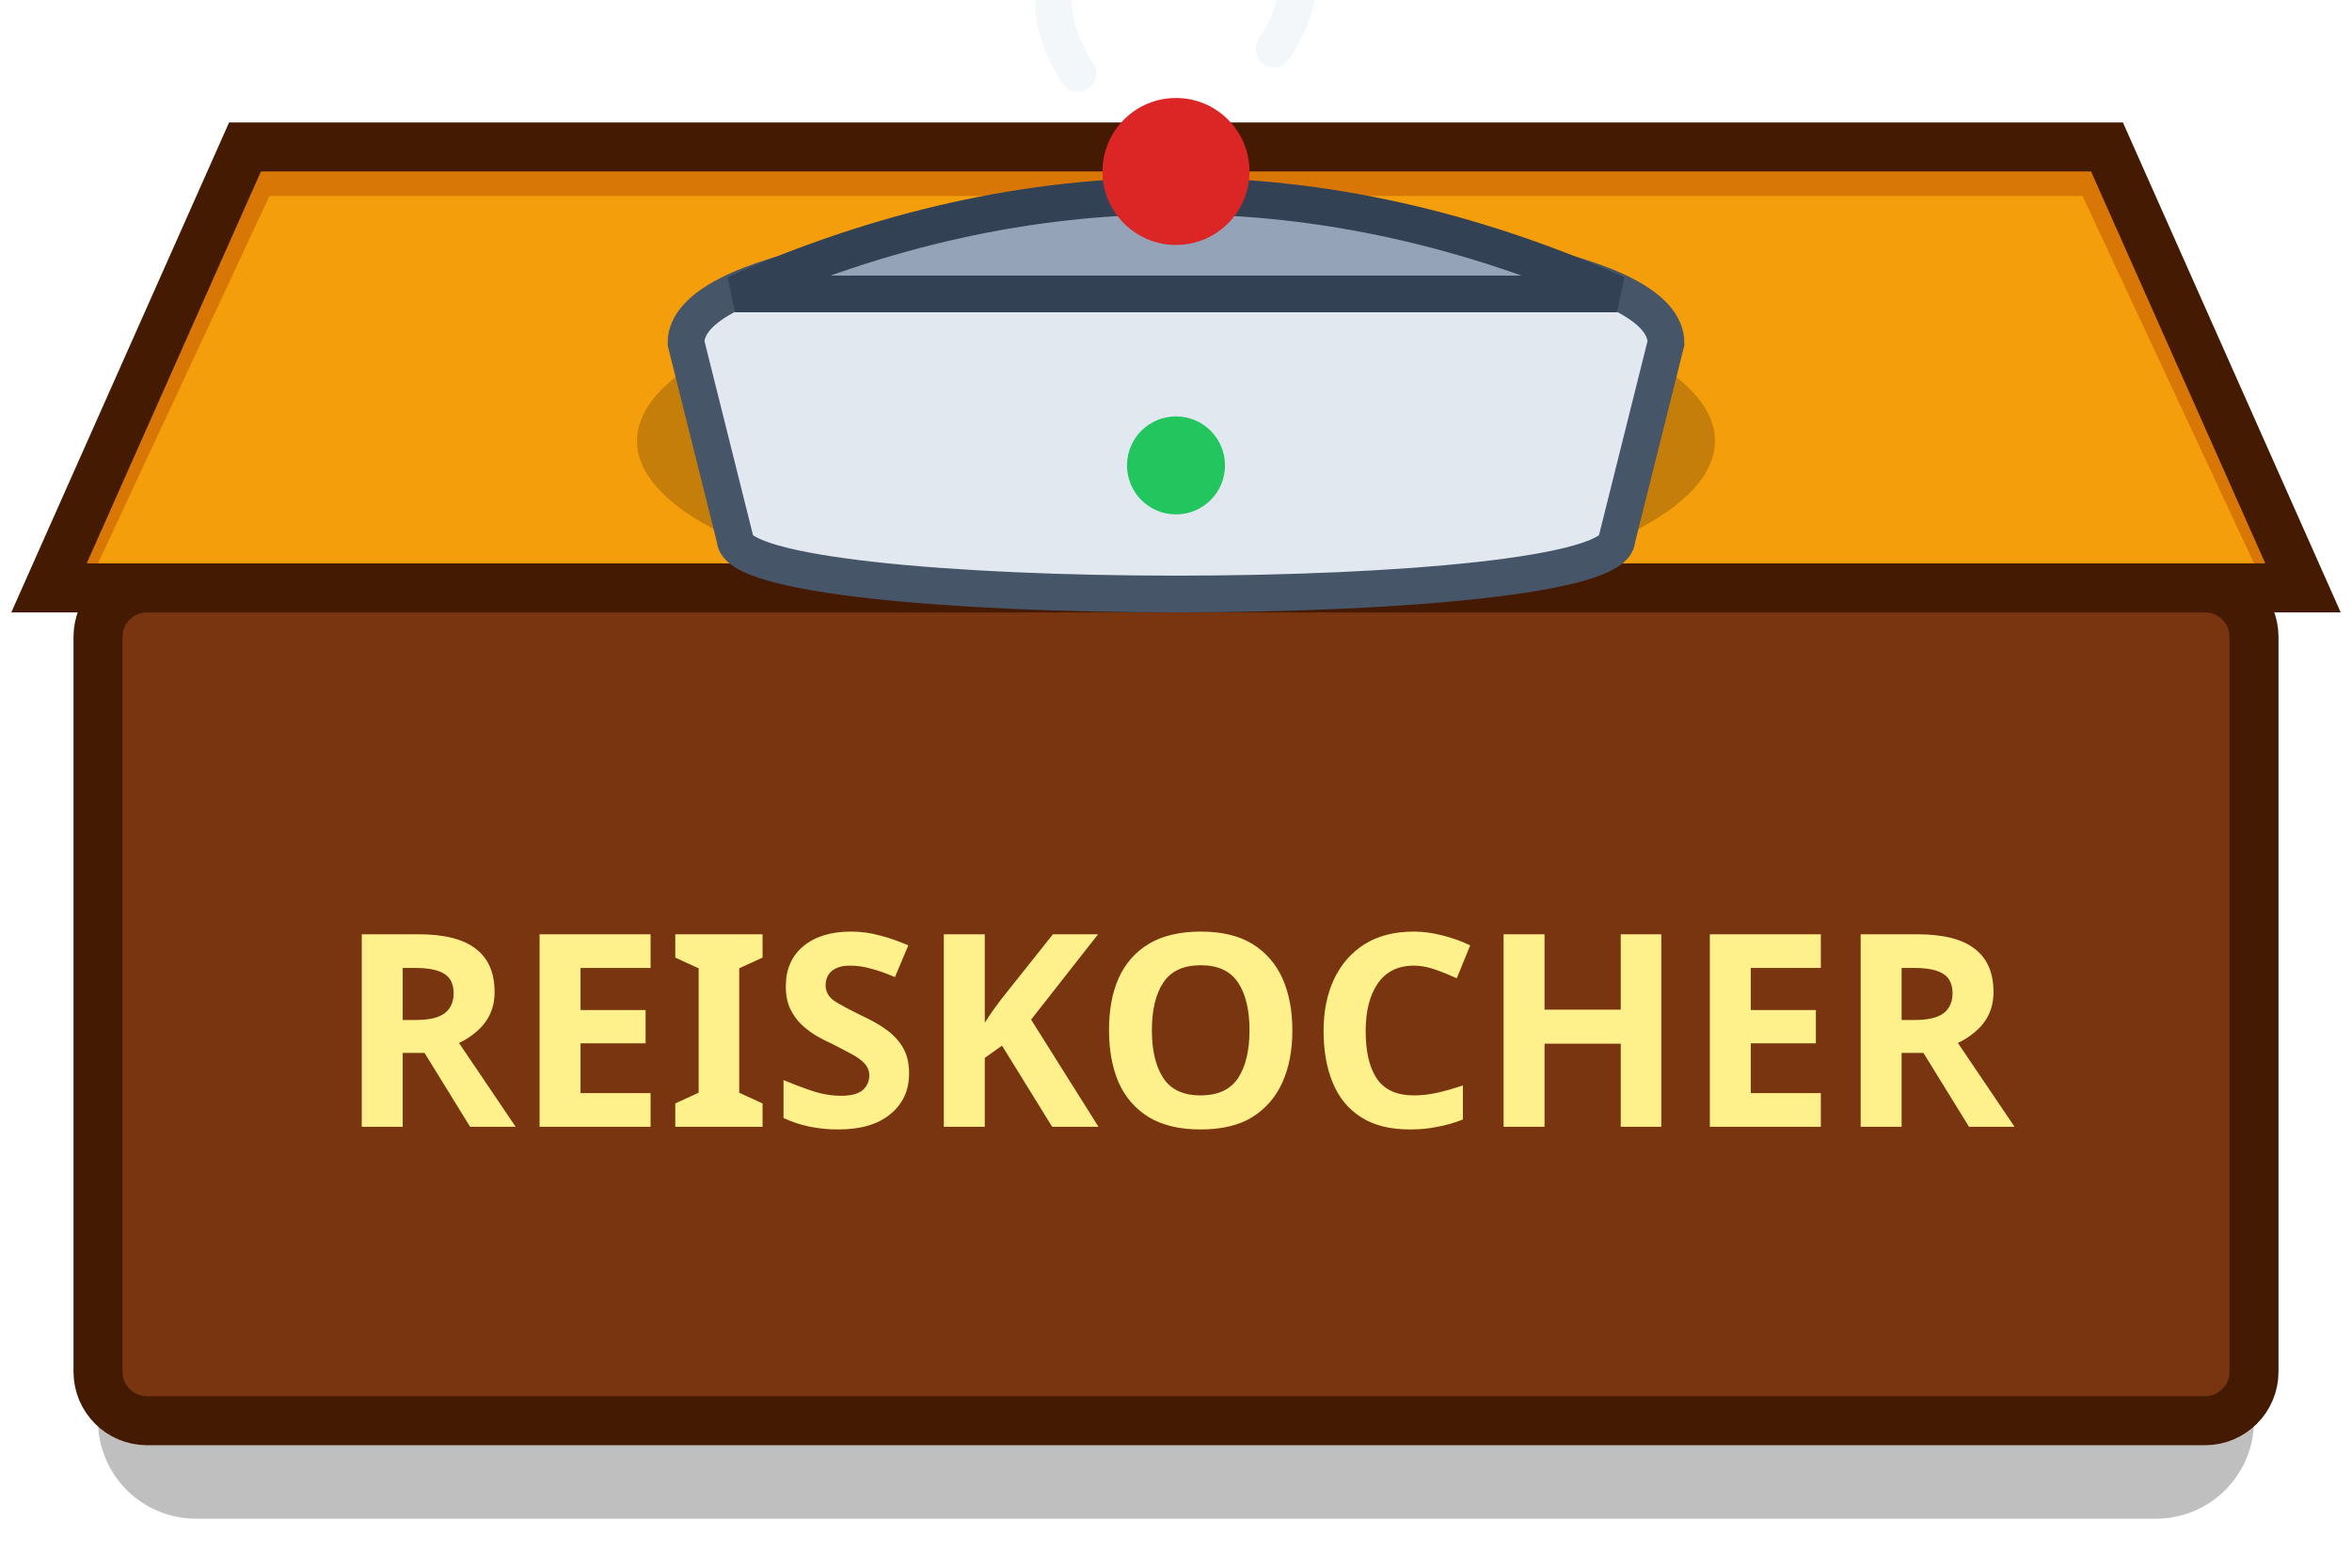
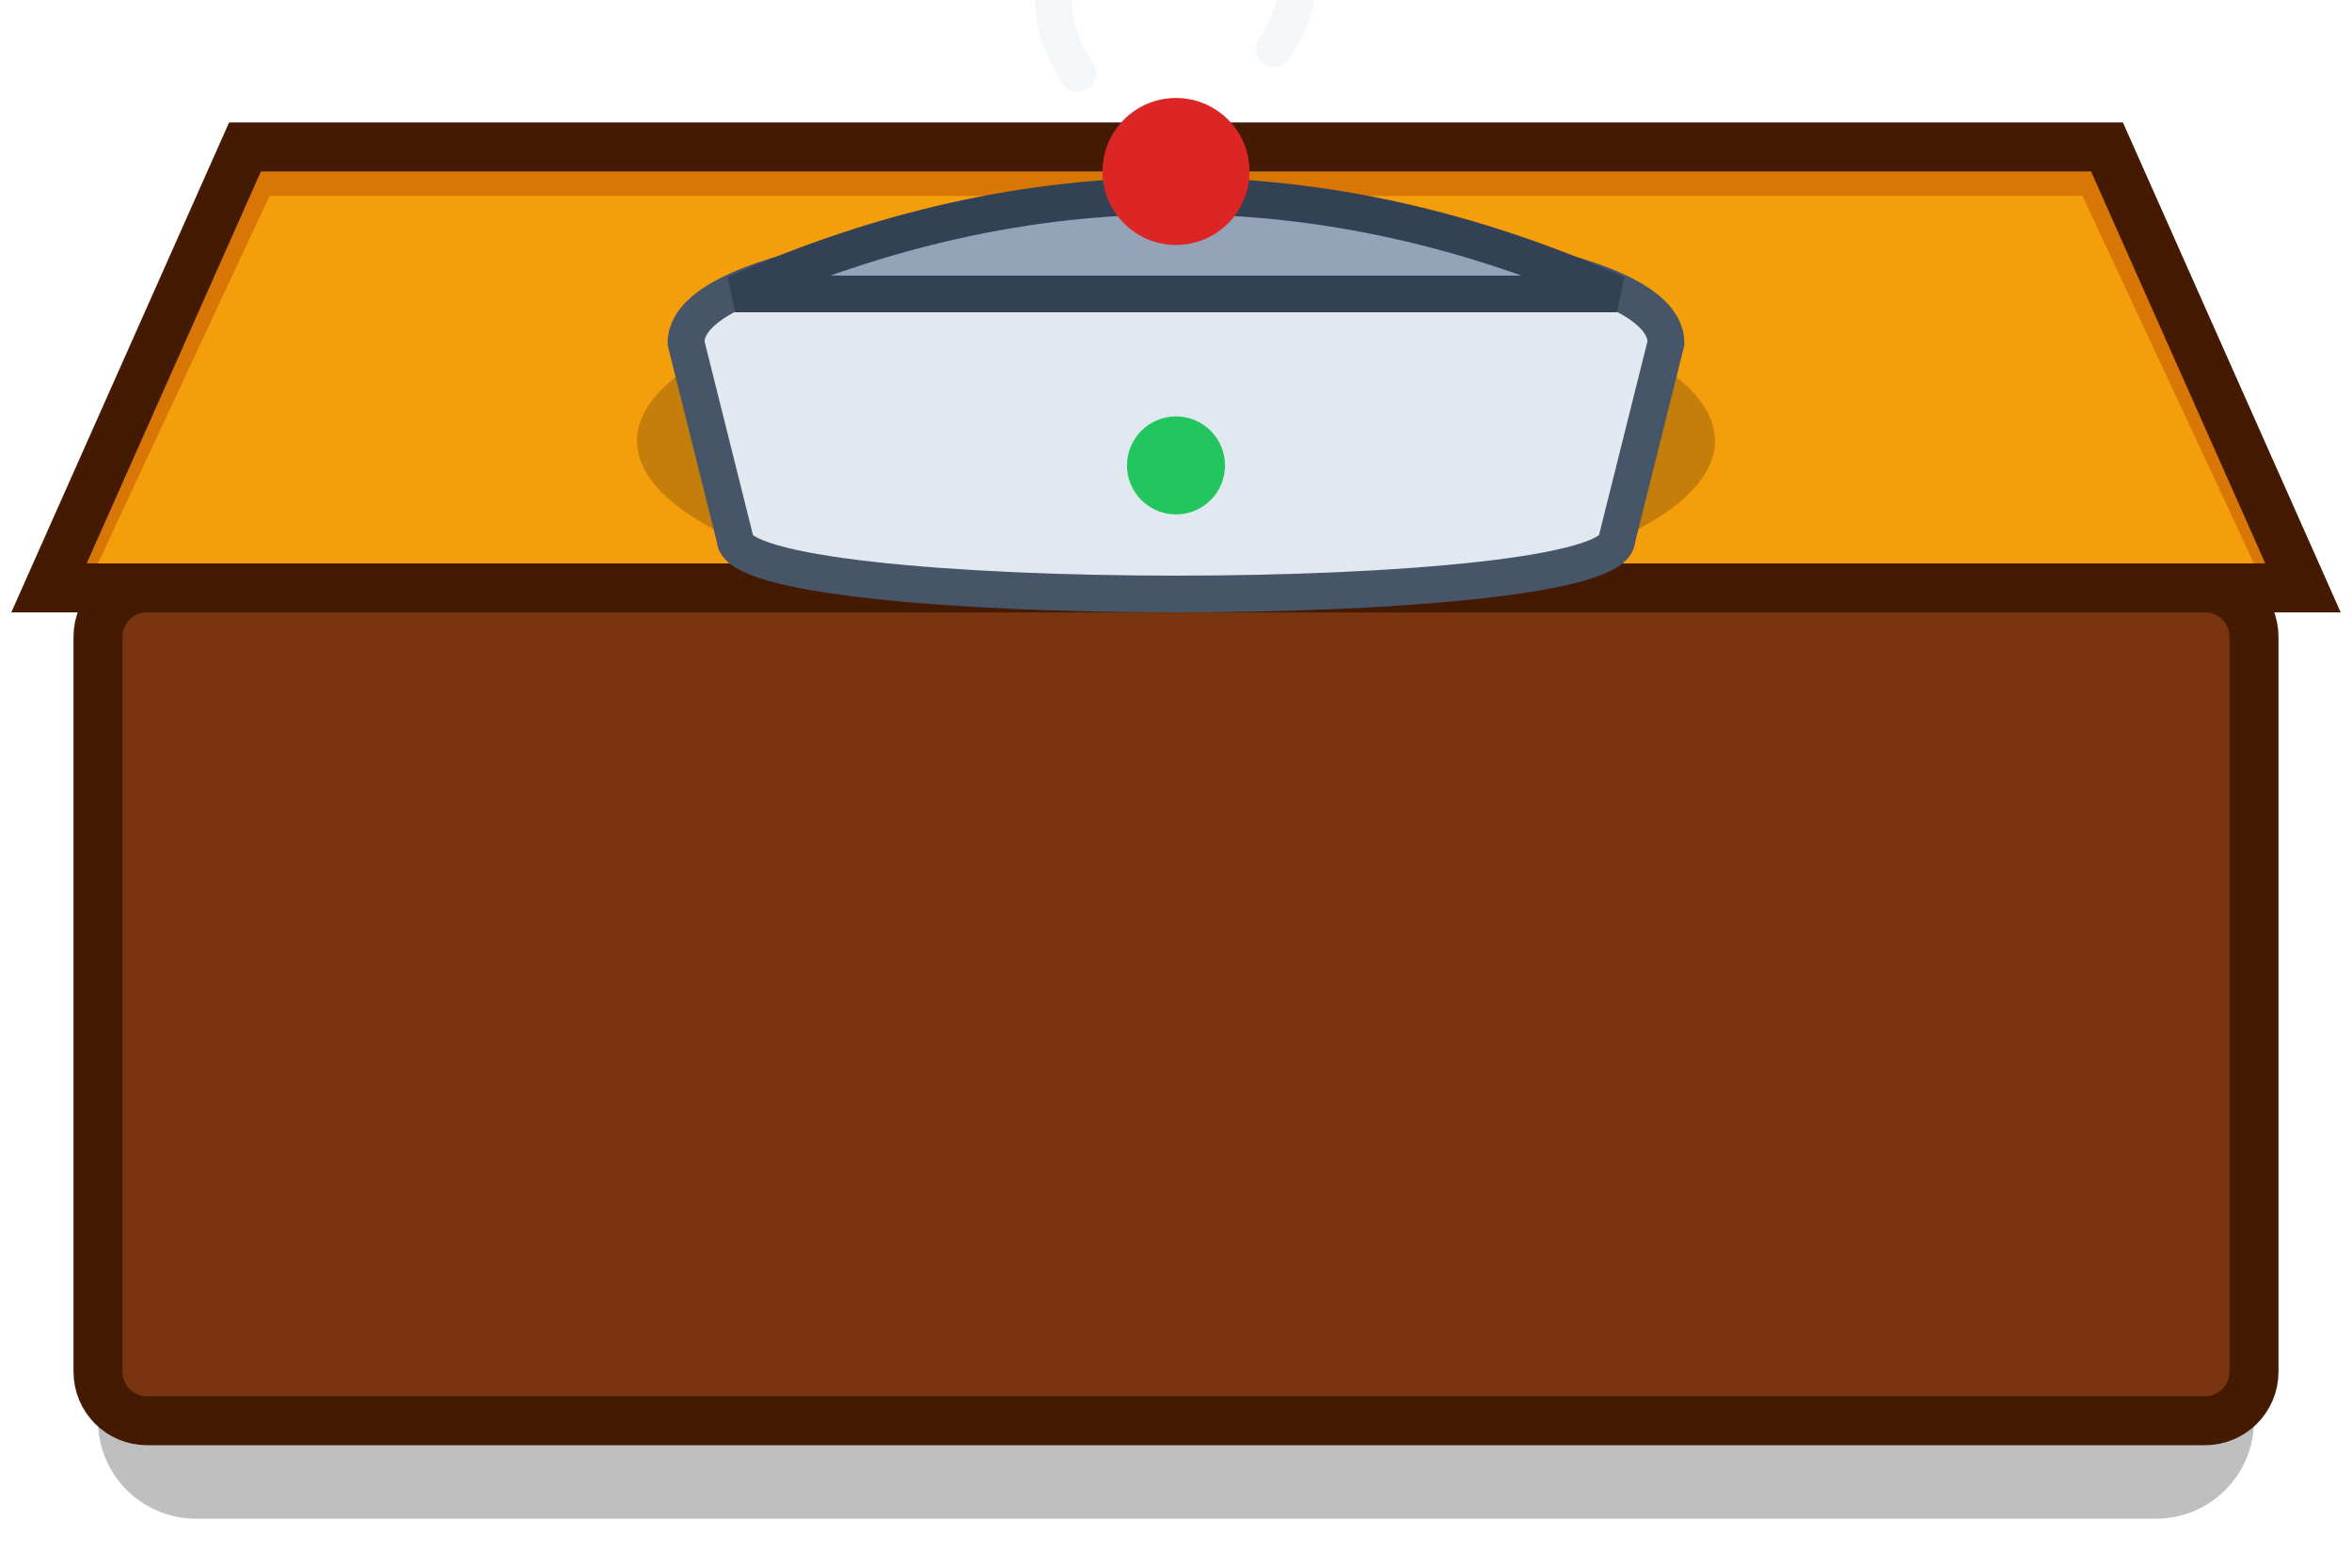
<svg xmlns="http://www.w3.org/2000/svg" viewBox="0 0 96 64" width="96" height="64">
  <rect x="4" y="52" width="88" height="10" rx="4" fill="rgba(0,0,0,0.25)" />
  <rect x="4" y="24" width="88" height="34" rx="2" fill="#78350f" stroke="#451a03" stroke-width="2" />
  <polygon points="2,24 10,6 86,6 94,24" fill="#d97706" stroke="#451a03" stroke-width="2" />
  <polygon points="4,23 11,8 85,8 92,23" fill="#f59e0b" />
  <ellipse cx="48" cy="18" rx="22" ry="7" fill="rgba(0,0,0,0.2)" />
  <path d="M 28 14 C 28 8 68 8 68 14 L 66 22 C 66 25 30 25 30 22 Z" fill="#e2e8f0" stroke="#475569" stroke-width="1.5" />
  <path d="M 30 12 Q 48 4 66 12 Z" fill="#94a3b8" stroke="#334155" stroke-width="1.5" />
  <circle cx="48" cy="7" r="3" fill="#dc2626" />
  <path d="M 44 3 Q 42 0 44 -3" stroke="#f1f5f9" stroke-width="1.5" fill="none" opacity="0.8" stroke-linecap="round" />
  <path d="M 52 2 Q 54 -1 52 -4" stroke="#f1f5f9" stroke-width="1.5" fill="none" opacity="0.8" stroke-linecap="round" />
  <circle cx="48" cy="19" r="2" fill="#22c55e" />
-   <text x="48" y="46" font-family="system-ui, sans-serif" font-size="11" font-weight="bold" fill="#fef08a" text-anchor="middle">REISKOCHER</text>
</svg>
